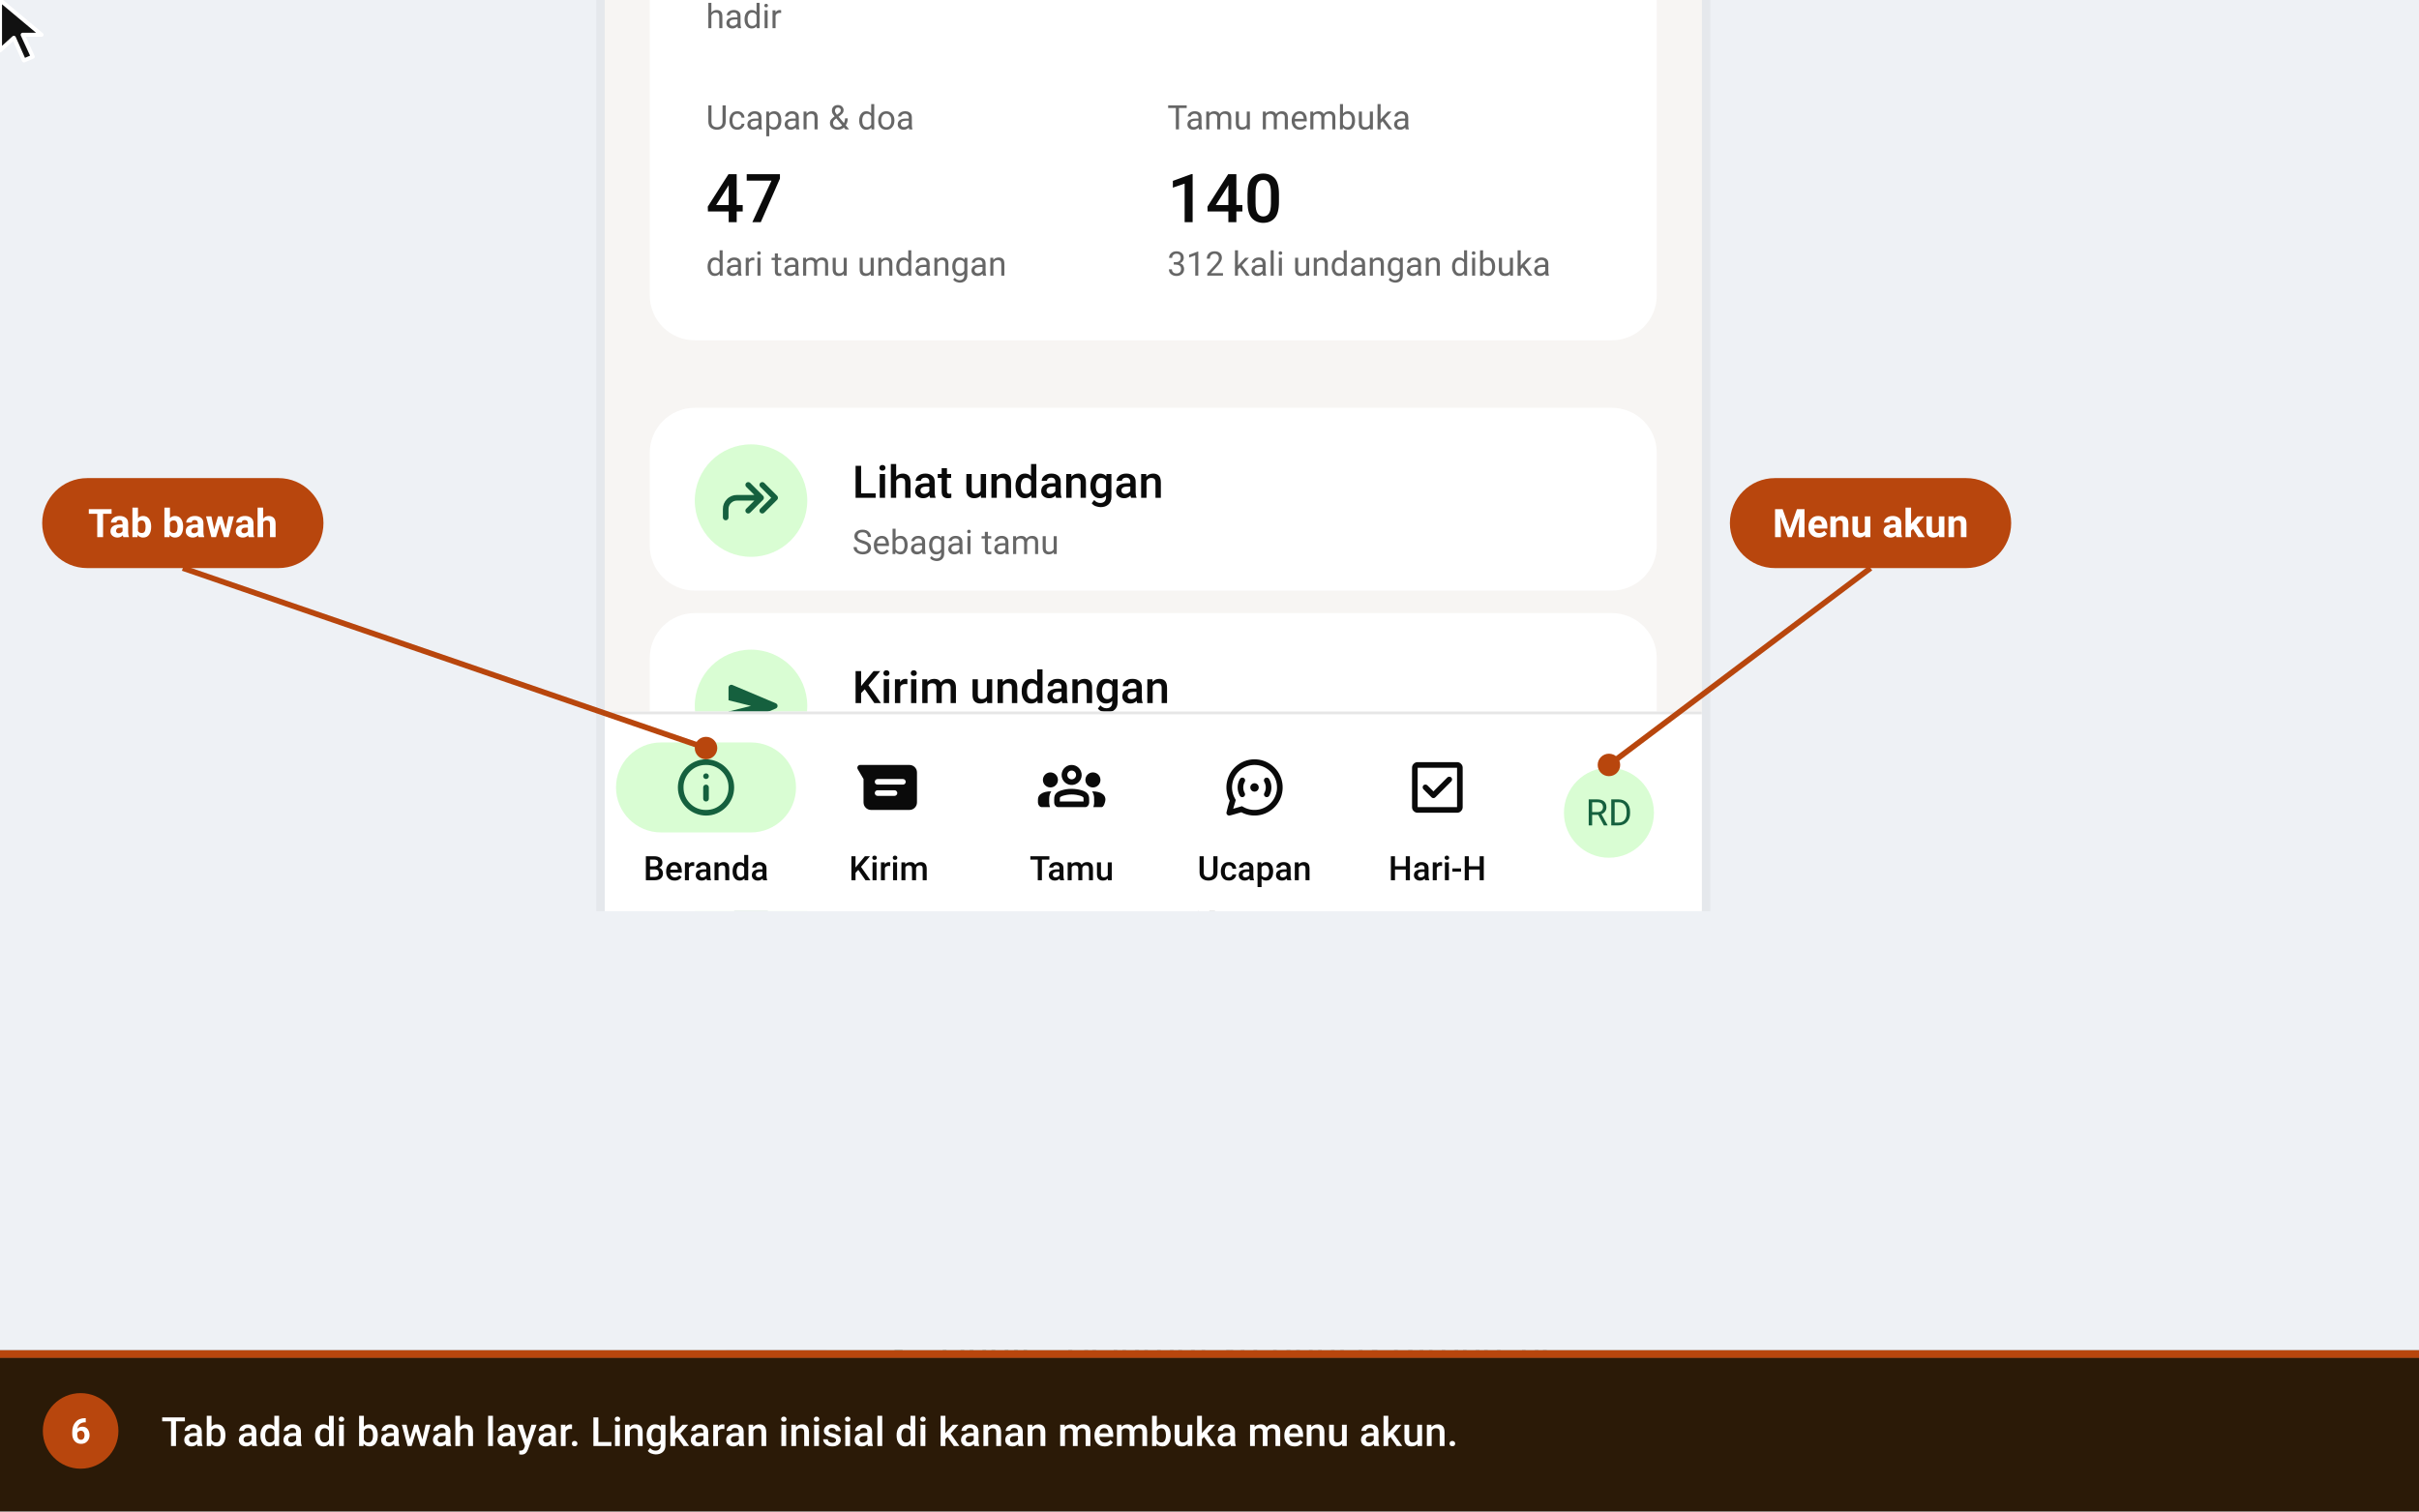
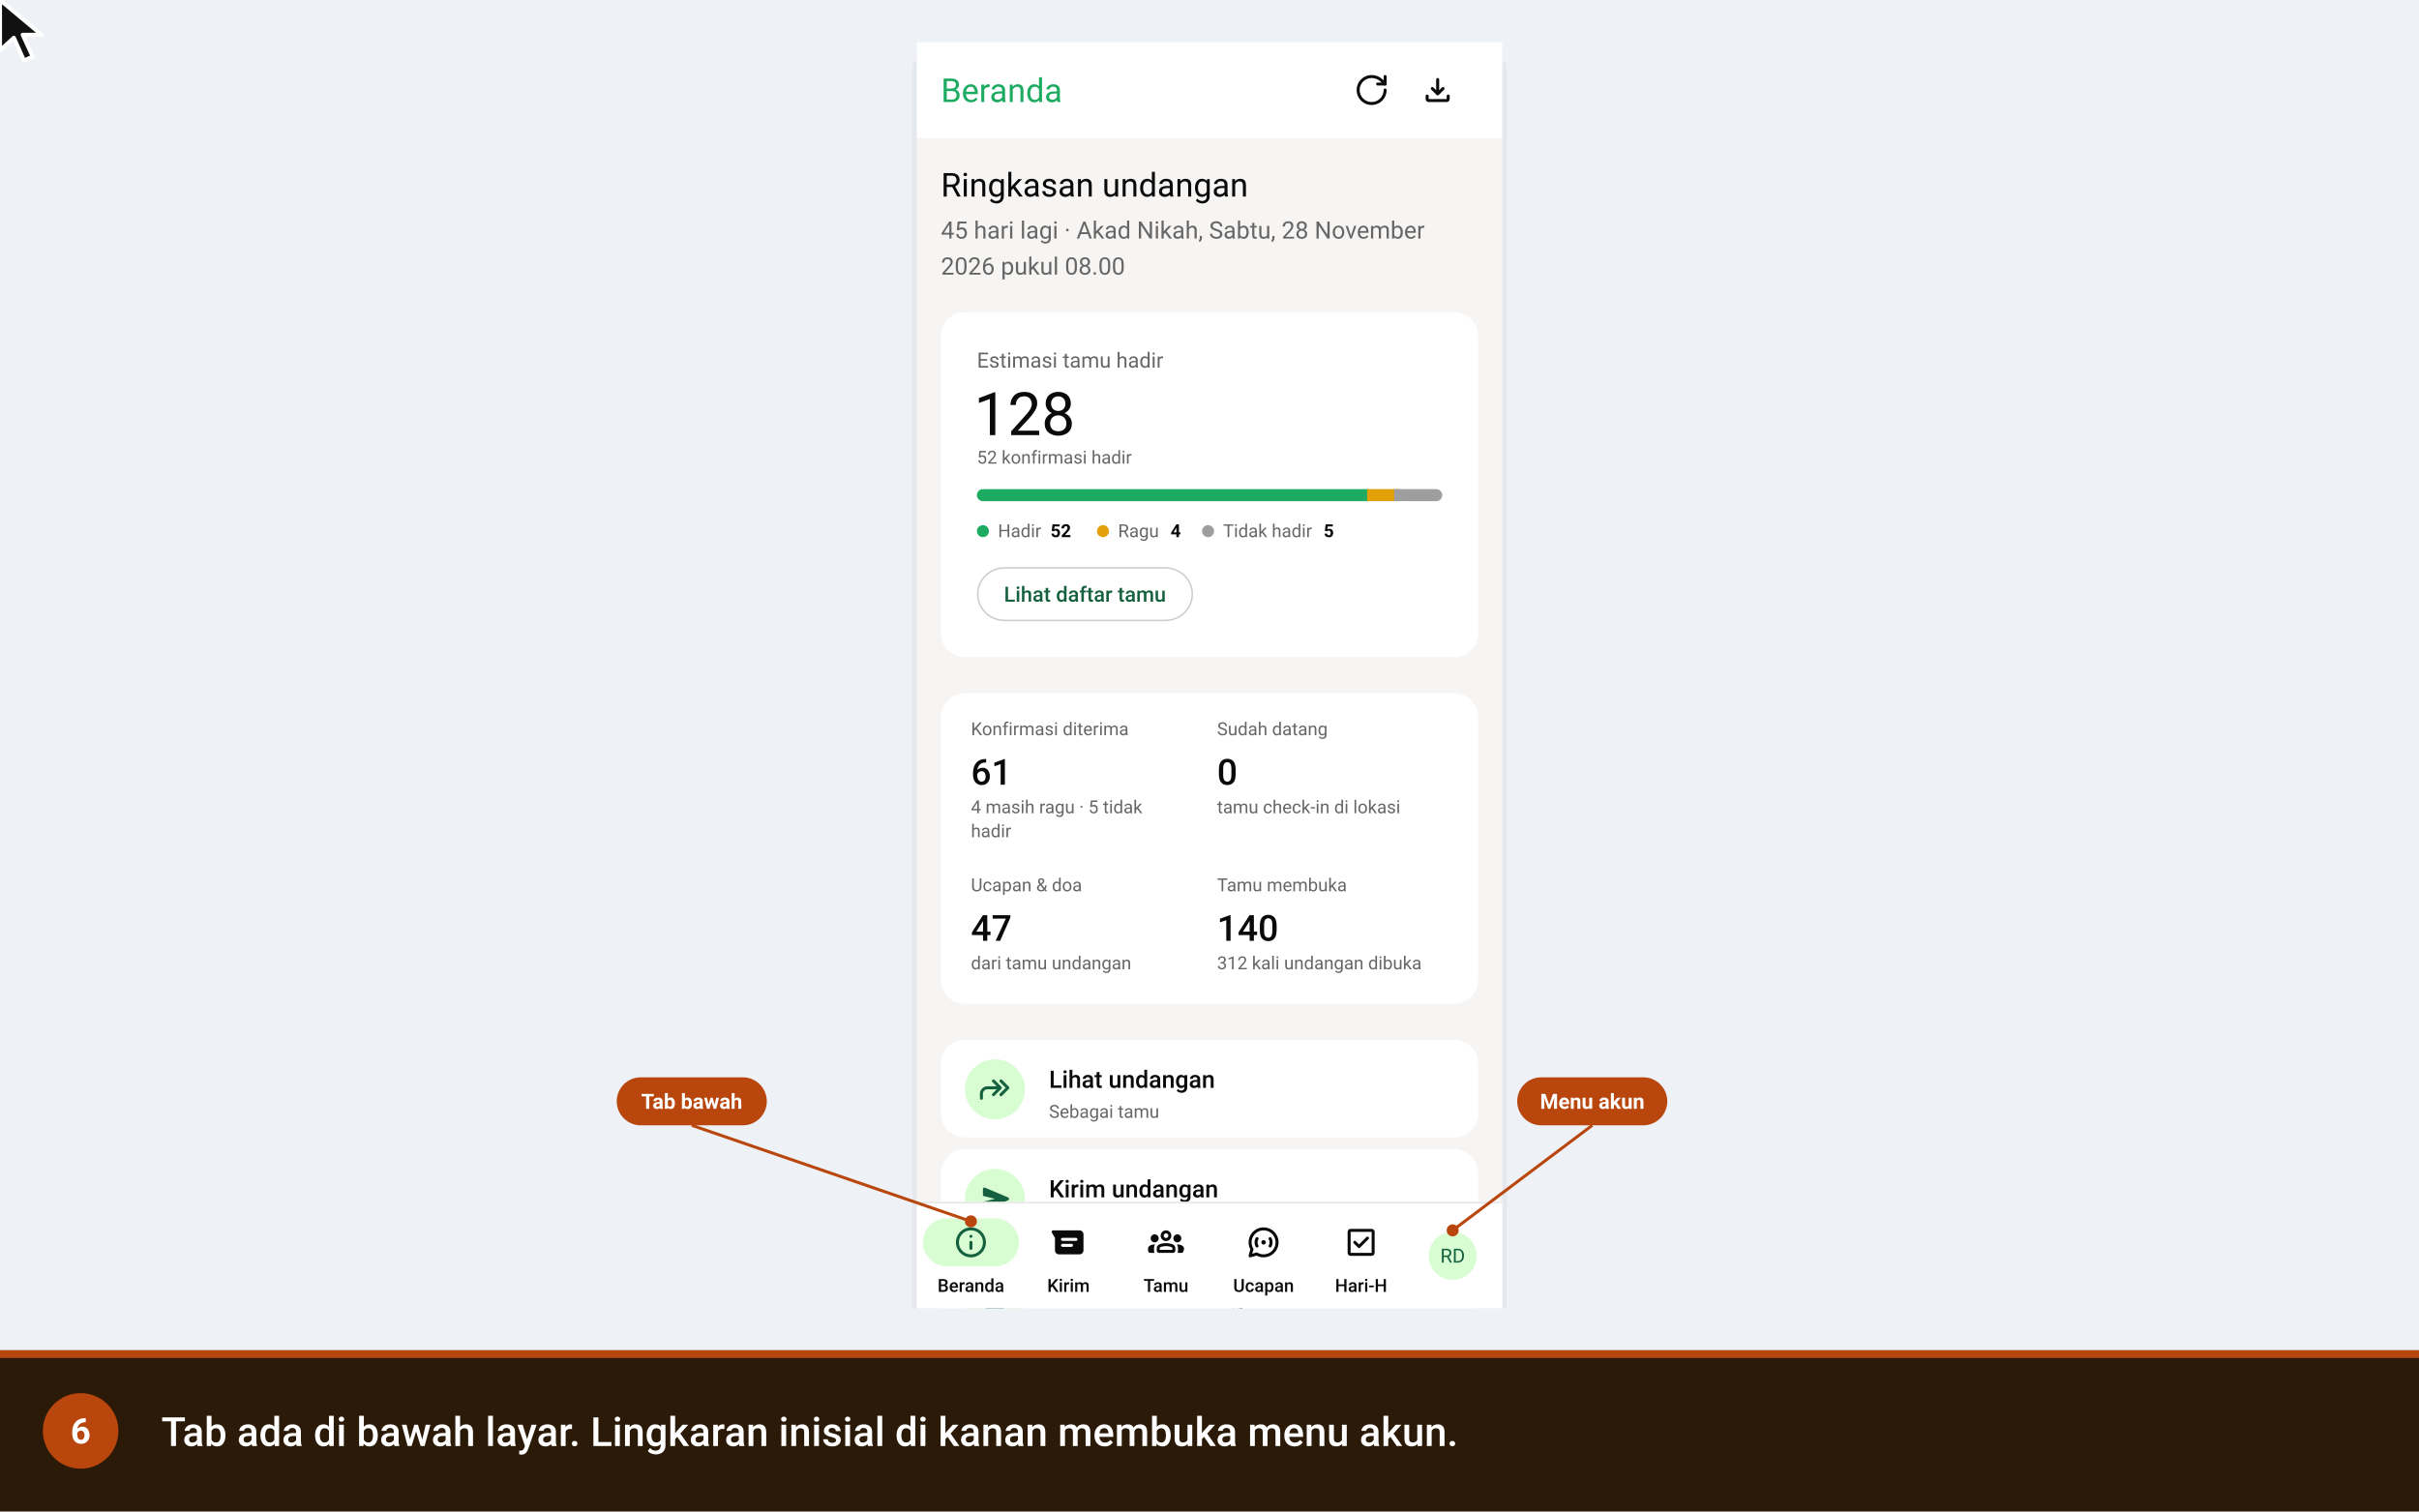
<svg xmlns="http://www.w3.org/2000/svg" viewBox="0 0 960 600" width="960" height="600" role="img" aria-labelledby="ttl dsc" font-family="Roboto,-apple-system,BlinkMacSystemFont,&quot;Segoe UI&quot;,system-ui,sans-serif" data-total="21" data-steps="0,3.4,6.2,9.4,12.2,15.6">
-   <style>#world{transform:translate(-100.47px,-611.72px) scale(1.1163);animation:cam 21s infinite}@keyframes cam{0%{transform:translate(182.22px,0px) scale(0.5956);animation-timing-function:cubic-bezier(0.77,0,0.175,1)}2.857%{transform:translate(182.22px,0px) scale(0.5956)}16.19%{transform:translate(182.22px,0px) scale(0.5956);animation-timing-function:cubic-bezier(0.77,0,0.175,1)}19.048%{transform:translate(-377.14px,-452.57px) scale(1.7143)}29.524%{transform:translate(-377.14px,-452.57px) scale(1.7143);animation-timing-function:cubic-bezier(0.77,0,0.175,1)}32.381%{transform:translate(-377.14px,-452.57px) scale(1.7143)}44.762%{transform:translate(-377.14px,-452.57px) scale(1.7143);animation-timing-function:cubic-bezier(0.77,0,0.175,1)}47.619%{transform:translate(-377.14px,-452.57px) scale(1.7143)}58.095%{transform:translate(-377.14px,-452.57px) scale(1.7143);animation-timing-function:cubic-bezier(0.77,0,0.175,1)}60.952%{transform:translate(182.22px,0px) scale(0.5956)}74.286%{transform:translate(182.22px,0px) scale(0.5956);animation-timing-function:cubic-bezier(0.77,0,0.175,1)}77.143%{transform:translate(-100.47px,-611.72px) scale(1.1163)}97.857%{transform:translate(-100.47px,-611.72px) scale(1.1163);animation-timing-function:cubic-bezier(0.77,0,0.175,1)}100%{transform:translate(182.22px,0px) scale(0.5956)}}
+   <style>#world{transform:translate(182.22px,0px) scale(0.5956);animation:cam 21s infinite}@keyframes cam{0%{transform:translate(182.22px,0px) scale(0.5956);animation-timing-function:cubic-bezier(0.77,0,0.175,1)}2.857%{transform:translate(182.22px,0px) scale(0.5956)}16.19%{transform:translate(182.22px,0px) scale(0.5956);animation-timing-function:cubic-bezier(0.77,0,0.175,1)}19.048%{transform:translate(182.22px,0px) scale(0.5956)}29.524%{transform:translate(182.22px,0px) scale(0.5956);animation-timing-function:cubic-bezier(0.77,0,0.175,1)}32.381%{transform:translate(182.22px,0px) scale(0.5956)}44.762%{transform:translate(182.22px,0px) scale(0.5956);animation-timing-function:cubic-bezier(0.77,0,0.175,1)}47.619%{transform:translate(182.22px,0px) scale(0.5956)}58.095%{transform:translate(182.22px,0px) scale(0.5956);animation-timing-function:cubic-bezier(0.77,0,0.175,1)}60.952%{transform:translate(182.22px,0px) scale(0.5956)}74.286%{transform:translate(182.22px,0px) scale(0.5956);animation-timing-function:cubic-bezier(0.77,0,0.175,1)}77.143%{transform:translate(182.22px,0px) scale(0.5956)}97.857%{transform:translate(182.22px,0px) scale(0.5956);animation-timing-function:cubic-bezier(0.77,0,0.175,1)}100%{transform:translate(182.22px,0px) scale(0.5956)}}
#e-hint{transform-box:fill-box;transform-origin:center;opacity:0;transform:translateY(8px);animation:v0 21s infinite}@keyframes v0{0%{opacity:1;transform:none}16.19%{opacity:1;transform:none;animation-timing-function:cubic-bezier(0.23,1,0.32,1)}16.952%{opacity:0;transform:translateY(8px)}97.857%{opacity:0;transform:translateY(8px)}100%{opacity:1;transform:none}}
#e-focus{transform-box:fill-box;transform-origin:center;opacity:1;transform:none;animation:v1 21s infinite}@keyframes v1{0%{opacity:0;transform:translateY(8px)}6.238%{opacity:0;transform:translateY(8px);animation-timing-function:cubic-bezier(0.23,1,0.32,1)}7.476%{opacity:1;transform:none}97.857%{opacity:1;transform:none}100%{opacity:0;transform:translateY(8px)}}
#e-pin1{transform-box:fill-box;transform-origin:center;opacity:0;transform:translateY(8px);animation:v2 21s infinite}@keyframes v2{0%{opacity:0;transform:translateY(8px)}16.19%{opacity:0;transform:translateY(8px);animation-timing-function:cubic-bezier(0.23,1,0.32,1)}17.429%{opacity:1;transform:none}44.762%{opacity:1;transform:none;animation-timing-function:cubic-bezier(0.23,1,0.32,1)}45.524%{opacity:0;transform:translateY(8px)}97.857%{opacity:0;transform:translateY(8px)}100%{opacity:0;transform:translateY(8px)}}
#e-pin2{transform-box:fill-box;transform-origin:center;opacity:1;transform:none;animation:v3 21s infinite}@keyframes v3{0%{opacity:0;transform:translateY(8px)}44.762%{opacity:0;transform:translateY(8px);animation-timing-function:cubic-bezier(0.23,1,0.32,1)}46%{opacity:1;transform:none}97.857%{opacity:1;transform:none}100%{opacity:0;transform:translateY(8px)}}
#e-err{transform-box:fill-box;transform-origin:center;opacity:1;transform:none;animation:v5 21s infinite}@keyframes v5{0%{opacity:0;transform:translateY(8px)}35.429%{opacity:0;transform:translateY(8px);animation-timing-function:cubic-bezier(0.23,1,0.32,1)}36.667%{opacity:1;transform:none}97.857%{opacity:1;transform:none}100%{opacity:0;transform:translateY(8px)}}
#e-home{transform-box:fill-box;transform-origin:center;opacity:1;animation:v6 21s infinite}@keyframes v6{0%{opacity:0}64.333%{opacity:0;animation-timing-function:cubic-bezier(0.23,1,0.32,1)}65.571%{opacity:1}97.857%{opacity:1}100%{opacity:0}}
#e-nTab{transform-box:fill-box;transform-origin:center;opacity:1;transform:none;animation:v7 21s infinite}@keyframes v7{0%{opacity:0;transform:translateY(8px)}74.286%{opacity:0;transform:translateY(8px);animation-timing-function:cubic-bezier(0.23,1,0.32,1)}75.524%{opacity:1;transform:none}97.857%{opacity:1;transform:none}100%{opacity:0;transform:translateY(8px)}}
#e-nMe{transform-box:fill-box;transform-origin:center;opacity:1;transform:none;animation:v8 21s infinite}@keyframes v8{0%{opacity:0;transform:translateY(8px)}74.286%{opacity:0;transform:translateY(8px);animation-timing-function:cubic-bezier(0.23,1,0.32,1)}75.524%{opacity:1;transform:none}97.857%{opacity:1;transform:none}100%{opacity:0;transform:translateY(8px)}}
.ty1_0{transform-box:fill-box;transform-origin:left center;animation:ty1_0 21s infinite}@keyframes ty1_0{0%,17.857%{transform:scaleX(0);animation-timing-function:steps(6,end)}19.857%,97.857%{transform:scaleX(1)}100%{transform:scaleX(1)}}
.ty3_0{transform-box:fill-box;transform-origin:left center;animation:ty3_0 21s infinite}@keyframes ty3_0{0%,46.429%{transform:scaleX(0);animation-timing-function:steps(6,end)}48.429%,97.857%{transform:scaleX(1)}100%{transform:scaleX(1)}}
.pr2{transform-box:fill-box;transform-origin:center;animation:pr2 21s infinite}@keyframes pr2{0%,34.857%{transform:none;animation-timing-function:cubic-bezier(0.23,1,0.32,1)}35.238%{transform:scale(.97)}36%,100%{transform:none}}
.pr4{transform-box:fill-box;transform-origin:center;animation:pr4 21s infinite}@keyframes pr4{0%,63.762%{transform:none;animation-timing-function:cubic-bezier(0.23,1,0.32,1)}64.143%{transform:scale(.97)}64.905%,100%{transform:none}}
- #cur{animation:cur 21s infinite}@keyframes cur{0%{transform:translate(820px,466px);animation-timing-function:cubic-bezier(0.77,0,0.175,1)}5.667%{transform:translate(480px,266.8px);animation-timing-function:cubic-bezier(0.77,0,0.175,1)}16.19%{transform:translate(480px,266.8px);animation-timing-function:cubic-bezier(0.77,0,0.175,1)}19.048%{transform:translate(480px,315.4px);animation-timing-function:cubic-bezier(0.77,0,0.175,1)}29.524%{transform:translate(480px,315.4px);animation-timing-function:cubic-bezier(0.77,0,0.175,1)}34.857%{transform:translate(480px,414.9px);animation-timing-function:cubic-bezier(0.77,0,0.175,1)}44.762%{transform:translate(480px,414.9px);animation-timing-function:cubic-bezier(0.77,0,0.175,1)}58.095%{transform:translate(480px,414.9px);animation-timing-function:cubic-bezier(0.77,0,0.175,1)}60.952%{transform:translate(480px,301.4px);animation-timing-function:cubic-bezier(0.77,0,0.175,1)}63.762%{transform:translate(480px,301.4px);animation-timing-function:cubic-bezier(0.77,0,0.175,1)}74.286%{transform:translate(480px,301.4px);animation-timing-function:cubic-bezier(0.77,0,0.175,1)}77.143%{transform:translate(457.7px,-46.9px);animation-timing-function:cubic-bezier(0.77,0,0.175,1)}97.857%{transform:translate(457.7px,-46.9px);animation-timing-function:cubic-bezier(0.77,0,0.175,1)}100%{transform:translate(820px,466px);animation-timing-function:cubic-bezier(0.77,0,0.175,1)}}
+ #cur{animation:cur 21s infinite}@keyframes cur{0%{transform:translate(820px,466px);animation-timing-function:cubic-bezier(0.77,0,0.175,1)}5.667%{transform:translate(480px,266.8px);animation-timing-function:cubic-bezier(0.77,0,0.175,1)}16.19%{transform:translate(480px,266.8px);animation-timing-function:cubic-bezier(0.77,0,0.175,1)}29.524%{transform:translate(480px,266.8px);animation-timing-function:cubic-bezier(0.77,0,0.175,1)}34.857%{transform:translate(480px,301.4px);animation-timing-function:cubic-bezier(0.77,0,0.175,1)}44.762%{transform:translate(480px,301.4px);animation-timing-function:cubic-bezier(0.77,0,0.175,1)}58.095%{transform:translate(480px,301.4px);animation-timing-function:cubic-bezier(0.77,0,0.175,1)}63.762%{transform:translate(480px,301.4px);animation-timing-function:cubic-bezier(0.77,0,0.175,1)}74.286%{transform:translate(480px,301.4px);animation-timing-function:cubic-bezier(0.77,0,0.175,1)}97.857%{transform:translate(480px,301.4px);animation-timing-function:cubic-bezier(0.77,0,0.175,1)}100%{transform:translate(820px,466px);animation-timing-function:cubic-bezier(0.77,0,0.175,1)}}
#r0{opacity:0;transform-origin:480px 266.8px;animation:r0 21s infinite}@keyframes r0{0%,5.667%{opacity:0;transform:scale(.4);animation-timing-function:cubic-bezier(0.23,1,0.32,1)}5.905%{opacity:1}8.286%{opacity:0;transform:scale(1.5)}100%{opacity:0}}
- #r2{opacity:0;transform-origin:480px 414.9px;animation:r2 21s infinite}@keyframes r2{0%,34.857%{opacity:0;transform:scale(.4);animation-timing-function:cubic-bezier(0.23,1,0.32,1)}35.095%{opacity:1}37.476%{opacity:0;transform:scale(1.5)}100%{opacity:0}}
+ #r2{opacity:0;transform-origin:480px 301.4px;animation:r2 21s infinite}@keyframes r2{0%,34.857%{opacity:0;transform:scale(.4);animation-timing-function:cubic-bezier(0.23,1,0.32,1)}35.095%{opacity:1}37.476%{opacity:0;transform:scale(1.5)}100%{opacity:0}}
#r4{opacity:0;transform-origin:480px 301.4px;animation:r4 21s infinite}@keyframes r4{0%,63.762%{opacity:0;transform:scale(.4);animation-timing-function:cubic-bezier(0.23,1,0.32,1)}64%{opacity:1}66.381%{opacity:0;transform:scale(1.5)}100%{opacity:0}}
#c0,#n0{opacity:0;animation:c0 21s infinite}@keyframes c0{0%{opacity:1}16.19%{opacity:1}17.143%{opacity:0}99.762%{opacity:0}100%{opacity:1}}
#c1,#n1{opacity:0;animation:c1 21s infinite}@keyframes c1{0%{opacity:0}16.19%{opacity:0}17.143%{opacity:1}29.524%{opacity:1}30.476%{opacity:0}100%{opacity:0}}
#c2,#n2{opacity:0;animation:c2 21s infinite}@keyframes c2{0%{opacity:0}29.524%{opacity:0}30.476%{opacity:1}44.762%{opacity:1}45.714%{opacity:0}100%{opacity:0}}
#c3,#n3{opacity:0;animation:c3 21s infinite}@keyframes c3{0%{opacity:0}44.762%{opacity:0}45.714%{opacity:1}58.095%{opacity:1}59.048%{opacity:0}100%{opacity:0}}
#c4,#n4{opacity:0;animation:c4 21s infinite}@keyframes c4{0%{opacity:0}58.095%{opacity:0}59.048%{opacity:1}74.286%{opacity:1}75.238%{opacity:0}100%{opacity:0}}
#c5,#n5{opacity:1;animation:c5 21s infinite}@keyframes c5{0%{opacity:0}74.286%{opacity:0}75.238%{opacity:1}97.857%{opacity:1}98.81%{opacity:0}100%{opacity:0}}
#prog{transform-origin:0 0;transform:scaleX(1);animation:prog 21s linear infinite}@keyframes prog{0%{transform:scaleX(0)}97.857%{transform:scaleX(1)}100%{transform:scaleX(1)}}
#ca0{opacity:0;animation:ca0 21s infinite}@keyframes ca0{0%,17.857%{opacity:0;transform:translateX(0)}17.858%{opacity:1;transform:translateX(0);animation-timing-function:steps(6,end)}19.857%{opacity:1;transform:translateX(70px)}22.238%{opacity:0;transform:translateX(70px)}100%{opacity:0;transform:translateX(70px)}}
#ca1{opacity:0;animation:ca1 21s infinite}@keyframes ca1{0%,46.429%{opacity:0;transform:translateX(0)}46.43%{opacity:1;transform:translateX(0);animation-timing-function:steps(6,end)}48.429%{opacity:1;transform:translateX(70px)}50.81%{opacity:0;transform:translateX(70px)}100%{opacity:0;transform:translateX(70px)}}
@media (prefers-reduced-motion:reduce){*{animation:none!important}#cur{display:none}}</style>
  <defs>
    <clipPath id="ty1_0">
      <rect class="ty1_0" x="351" y="436" width="70" height="24" />
    </clipPath>
    <clipPath id="ty3_0">
      <rect class="ty3_0" x="351" y="436" width="70" height="24" />
    </clipPath>
    <clipPath id="stage">
      <rect x="0" y="0" width="960" height="536" />
    </clipPath>
  </defs>
  <rect x="0" y="0" width="960" height="600" rx="0" fill="#eef1f5" />
  <g clip-path="url(#stage)">
    <g id="world">
      <rect x="0" y="0" width="1000" height="900" rx="0" fill="#eef1f5" />
      <rect x="305" y="34" width="390" height="844" rx="2" fill="rgba(16,24,40,.08)" />
      <rect x="302" y="40" width="396" height="844" rx="4" fill="rgba(16,24,40,.04)" />
      <rect x="305" y="28" width="390" height="844" rx="0" fill="#f7f5f3" />
      <g transform="translate(305 28)">
        <rect x="16" y="249" width="358" height="305" rx="24" fill="#fff" />
        <text x="195" y="297" font-size="22" fill="#0a0a0a" text-anchor="middle">Kelola undangan</text>
        <text x="195" y="326" font-size="14" fill="#666666" text-anchor="middle">
          <tspan x="195" dy="0">Kirim undangan, lihat RSVP dan ucapan, dan catat</tspan>
          <tspan x="195" dy="20">tamu di hari-H. Semuanya dari sini.</tspan>
        </text>
        <text x="36" y="388" font-size="14" fill="#666666">PIN atau kode staff</text>
        <rect x="36.5" y="398.5" width="317" height="43" rx="8" fill="#fff" stroke="#959393" stroke-width="1" />
        <g transform="translate(66 579) scale(0.5833)" fill="#666666">
          <path d="M6 22c-.55 0-1.02-.2-1.41-.59-.4-.39-.59-.86-.59-1.41V10c0-.55.2-1.02.59-1.41C4.98 8.19 5.45 8 6 8h1V6c0-1.38.49-2.56 1.46-3.54A4.82 4.82 0 0 1 12 1c1.38 0 2.56.49 3.54 1.46A4.82 4.82 0 0 1 17 6v2h1c.55 0 1.02.2 1.41.59.4.39.59.86.59 1.41v10c0 .55-.2 1.02-.59 1.41-.39.4-.86.59-1.41.59H6Zm0-2h12V10H6v10Zm6-3c.55 0 1.02-.2 1.41-.59.4-.39.59-.86.59-1.41 0-.55-.2-1.02-.59-1.41-.39-.4-.86-.59-1.41-.59-.55 0-1.02.2-1.41.59-.4.39-.59.86-.59 1.41 0 .55.2 1.02.59 1.41.39.4.86.59 1.41.59ZM9 8h6V6c0-.83-.3-1.54-.88-2.13A2.9 2.9 0 0 0 12 3c-.83 0-1.54.3-2.13.88A2.9 2.9 0 0 0 9 6v2Z" />
        </g>
        <text x="86" y="591" font-size="13" fill="#666666">PIN hanya diingat selama tab ini terbuka.</text>
      </g>
      <g id="e-hint">
        <g transform="translate(305 28)">
          <text x="48" y="425" font-size="16" fill="#666666">••••••</text>
        </g>
      </g>
      <g id="e-focus">
        <g transform="translate(305 28)">
          <rect x="37" y="399" width="316" height="42" rx="8" fill="#fff" stroke="#1daa61" stroke-width="2" />
        </g>
      </g>
      <g id="e-pin1">
        <g clip-path="url(#ty1_0)">
          <g transform="translate(305 28)">
            <circle cx="52" cy="420" r="3.6" fill="#0a0a0a" />
            <circle cx="63" cy="420" r="3.6" fill="#0a0a0a" />
            <circle cx="74" cy="420" r="3.6" fill="#0a0a0a" />
            <circle cx="85" cy="420" r="3.6" fill="#0a0a0a" />
            <circle cx="96" cy="420" r="3.6" fill="#0a0a0a" />
            <circle cx="107" cy="420" r="3.6" fill="#0a0a0a" />
          </g>
        </g>
      </g>
      <g id="e-pin2">
        <g clip-path="url(#ty3_0)">
          <g transform="translate(305 28)">
            <rect x="40" y="402" width="300" height="36" rx="0" fill="#fff" />
            <circle cx="52" cy="420" r="3.6" fill="#0a0a0a" />
            <circle cx="63" cy="420" r="3.6" fill="#0a0a0a" />
            <circle cx="74" cy="420" r="3.6" fill="#0a0a0a" />
            <circle cx="85" cy="420" r="3.6" fill="#0a0a0a" />
            <circle cx="96" cy="420" r="3.6" fill="#0a0a0a" />
            <circle cx="107" cy="420" r="3.6" fill="#0a0a0a" />
          </g>
        </g>
      </g>
      <g id="e-btn">
        <g class="pr4">
          <g class="pr2">
            <g transform="translate(305 28)">
              <rect x="36" y="458" width="318" height="40" rx="20" fill="#1daa61" />
              <text x="195" y="483" font-size="15" font-weight="500" fill="#fff" text-anchor="middle">Masuk</text>
            </g>
          </g>
        </g>
      </g>
      <g id="e-err">
        <g transform="translate(305 28)">
          <text x="195" y="526" font-size="14" fill="#b80531" text-anchor="middle">PIN salah.</text>
        </g>
      </g>
      <g id="e-home">
        <g transform="translate(305 28)">
          <rect x="0" y="64" width="390" height="1100" rx="0" fill="#f7f5f3" />
          <text x="16" y="103" font-size="22" fill="#0a0a0a">Ringkasan undangan</text>
          <text x="16" y="131" font-size="16" fill="#666666">
            <tspan x="16" dy="0">45 hari lagi · Akad Nikah, Sabtu, 28 November</tspan>
            <tspan x="16" dy="24">2026 pukul 08.00</tspan>
          </text>
          <rect x="16" y="180" width="358" height="230" rx="16" fill="#fff" />
          <text x="40" y="217" font-size="14" fill="#666666">Estimasi tamu hadir</text>
          <text x="38" y="262" font-size="40" fill="#0a0a0a">128</text>
          <text x="40" y="281" font-size="12" fill="#666666">52 konfirmasi hadir</text>
          <rect x="40" y="298" width="310" height="8" rx="4" fill="#e5e5e5" />
          <rect x="40" y="298" width="264" height="8" rx="4" fill="#1daa61" />
          <rect x="300" y="298" width="21" height="8" rx="0" fill="#e3a008" />
          <rect x="321" y="298" width="29" height="8" rx="4" fill="#9e9e9e" />
          <rect x="318" y="298" width="6" height="8" rx="0" fill="#9e9e9e" />
          <circle cx="44" cy="326" r="4" fill="#1daa61" />
          <text x="54" y="330" font-size="12" fill="#666666">Hadir</text>
          <text x="89" y="330" font-size="12" font-weight="600" fill="#0a0a0a">52</text>
          <circle cx="124" cy="326" r="4" fill="#e3a008" />
          <text x="134" y="330" font-size="12" fill="#666666">Ragu</text>
          <text x="169" y="330" font-size="12" font-weight="600" fill="#0a0a0a">4</text>
          <circle cx="194" cy="326" r="4" fill="#9e9e9e" />
          <text x="204" y="330" font-size="12" fill="#666666">Tidak hadir</text>
          <text x="271" y="330" font-size="12" font-weight="600" fill="#0a0a0a">5</text>
          <rect x="40.5" y="350.5" width="143" height="35" rx="18" fill="#fff" stroke="#cccccc" stroke-width="1" />
          <text x="112" y="373" font-size="14" font-weight="500" fill="#15603e" text-anchor="middle">Lihat daftar tamu</text>
          <rect x="16" y="434" width="358" height="207" rx="16" fill="#fff" />
          <text x="36" y="462" font-size="12" fill="#666666">Konfirmasi diterima</text>
          <text x="36" y="495" font-size="24" font-weight="500" fill="#0a0a0a">61</text>
          <text x="36" y="514" font-size="12" fill="#666666">
            <tspan x="36" dy="0">4 masih ragu · 5 tidak</tspan>
            <tspan x="36" dy="16">hadir</tspan>
          </text>
          <text x="200" y="462" font-size="12" fill="#666666">Sudah datang</text>
          <text x="200" y="495" font-size="24" font-weight="500" fill="#0a0a0a">0</text>
          <text x="200" y="514" font-size="12" fill="#666666">
            <tspan x="200" dy="0">tamu check-in di lokasi</tspan>
          </text>
          <text x="36" y="566" font-size="12" fill="#666666">Ucapan &amp; doa</text>
          <text x="36" y="599" font-size="24" font-weight="500" fill="#0a0a0a">47</text>
          <text x="36" y="618" font-size="12" fill="#666666">
            <tspan x="36" dy="0">dari tamu undangan</tspan>
          </text>
          <text x="200" y="566" font-size="12" fill="#666666">Tamu membuka</text>
          <text x="200" y="599" font-size="24" font-weight="500" fill="#0a0a0a">140</text>
          <text x="200" y="618" font-size="12" fill="#666666">
            <tspan x="200" dy="0">312 kali undangan dibuka</tspan>
          </text>
          <rect x="16" y="665" width="358" height="65" rx="16" fill="#fff" />
          <circle cx="52" cy="698" r="20" fill="#d9fdd3" />
          <g transform="translate(40 686) scale(1)" fill="#15603e">
            <path d="M19.18 11 15.3 7.12a.97.97 0 0 1-.3-.7c0-.28.1-.52.3-.72.2-.18.44-.28.71-.28.28 0 .5.1.69.28l4.6 4.6c.1.1.17.2.21.32a1.2 1.2 0 0 1 0 .76.88.88 0 0 1-.21.32l-4.6 4.6a.9.9 0 0 1-.7.29c-.27-.01-.5-.1-.7-.29a1 1 0 0 1-.31-.7.87.87 0 0 1 .29-.7l3.9-3.9Zm-6 1H7c-.83 0-1.54.3-2.13.88A2.9 2.9 0 0 0 4 15v3c0 .28-.1.52-.29.71A.94.94 0 0 1 3 19a.97.97 0 0 1-.71-.29A.97.97 0 0 1 2 18v-3c0-1.38.49-2.56 1.46-3.54A4.82 4.82 0 0 1 7 10h6.18L10.3 7.12a.97.97 0 0 1-.3-.7c0-.28.1-.52.3-.72.2-.18.44-.28.71-.28.28 0 .5.1.69.28l4.6 4.6c.1.1.17.2.21.32a1.2 1.2 0 0 1 0 .76.88.88 0 0 1-.21.32l-4.6 4.6a.9.9 0 0 1-.7.29c-.27-.01-.5-.1-.7-.29a1 1 0 0 1-.31-.7.87.87 0 0 1 .29-.7l2.9-2.9Z" />
          </g>
          <text x="88" y="697" font-size="16" font-weight="500" fill="#0a0a0a">Lihat undangan</text>
          <text x="88" y="717" font-size="12" fill="#666666">Sebagai tamu</text>
          <rect x="16" y="738" width="358" height="65" rx="16" fill="#fff" />
          <circle cx="52" cy="771" r="20" fill="#d9fdd3" />
          <g transform="translate(40 759) scale(1)" fill="#15603e">
            <path d="M5.4 19.43a.99.99 0 0 1-.95-.1.93.93 0 0 1-.45-.83V14l8-2-8-2V5.5c0-.37.15-.65.45-.84a1 1 0 0 1 .95-.09l15.4 6.5c.42.19.63.5.63.93 0 .43-.21.74-.63.93l-15.4 6.5Z" />
          </g>
          <text x="88" y="770" font-size="16" font-weight="500" fill="#0a0a0a">Kirim undangan</text>
          <text x="88" y="790" font-size="12" fill="#666666">Tautan per tamu</text>
          <rect x="16" y="811" width="358" height="65" rx="16" fill="#fff" />
          <circle cx="52" cy="844" r="20" fill="#d9fdd3" />
          <g transform="translate(40 832) scale(1)" fill="none" stroke="#15603e" stroke-width="2" stroke-linecap="round" stroke-linejoin="round">
            <path d="M3 7V5a2 2 0 0 1 2-2h2" />
            <path d="M17 3h2a2 2 0 0 1 2 2v2" />
            <path d="M21 17v2a2 2 0 0 1-2 2h-2" />
            <path d="M7 21H5a2 2 0 0 1-2-2v-2" />
            <path d="M7 12h10" />
          </g>
          <text x="88" y="843" font-size="16" font-weight="500" fill="#0a0a0a">Scan tamu datang</text>
          <text x="88" y="863" font-size="12" fill="#666666">Di lokasi acara</text>
          <text x="16" y="923" font-size="16" font-weight="500" fill="#0a0a0a">Kabar terbaru</text>
          <text x="362" y="923" font-size="14" font-weight="500" fill="#15603e" text-anchor="end">Lihat semua</text>
          <rect x="16" y="944" width="358" height="152" rx="16" fill="#fff" />
          <circle cx="61" cy="984" r="24" fill="#e8e0ff" />
          <text x="61" y="990" font-size="17" fill="#5e47de" text-anchor="middle">DL</text>
          <text x="100" y="979" font-size="16" fill="#0a0a0a">Dewi Lestari</text>
          <text x="351" y="979" font-size="12" font-weight="500" fill="#666666" text-anchor="end">12 Okt</text>
          <g transform="translate(100 989) scale(0.6667)" fill="#15603e">
            <path d="M16.14 5.86a1 1 0 0 0-1.41.15l-7.99 9.86-3.25-3.29a.99.99 0 0 0-1.41 0 .99.99 0 0 0 0 1.41l4.03 4.09c.19.19.45.3.71.3h.05a1 1 0 0 0 .73-.37l8.7-10.73a1 1 0 0 0-.15-1.41l-.01-.01Z" />
          </g>
          <text x="119" y="1002" font-size="14" fill="#15603e">Hadir</text>
          <text x="157" y="1002" font-size="14" fill="#666666">· Selamat ya Rani &amp; Dimas, se…</text>
          <circle cx="61" cy="1056" r="24" fill="#caecfa" />
          <text x="61" y="1062" font-size="17" fill="#027eb5" text-anchor="middle">RH</text>
          <text x="100" y="1051" font-size="16" fill="#0a0a0a">Rudi Hartono</text>
          <text x="351" y="1051" font-size="12" font-weight="500" fill="#666666" text-anchor="end">11 Okt</text>
          <g transform="translate(100 1061) scale(0.6667)" fill="#555">
            <path d="m12 13.4-4.9 4.9a.95.95 0 0 1-.7.27.95.95 0 0 1-.7-.27.95.95 0 0 1-.28-.7c0-.28.1-.52.28-.7l4.9-4.9-4.9-4.9a.95.95 0 0 1-.28-.7.95.95 0 0 1 .97-.98c.3 0 .53.1.71.28l4.9 4.9 4.9-4.9a.95.95 0 0 1 .7-.27c.28 0 .52.09.7.27.18.18.27.42.27.7 0 .28-.09.52-.27.7L13.4 12l4.9 4.9c.18.18.27.42.27.7 0 .28-.09.52-.27.7a.95.95 0 0 1-.7.27.95.95 0 0 1-.7-.27L12 13.4Z" />
          </g>
          <text x="119" y="1074" font-size="14" fill="#555">Tidak hadir</text>
          <text x="194" y="1074" font-size="14" fill="#666666">· Maaf belum bisa data…</text>
          <rect x="0" y="0" width="390" height="64" rx="0" fill="#fff" />
          <text x="16" y="40" font-size="22" fill="#1daa61">Beranda</text>
          <g transform="translate(291 20) scale(1)" fill="none" stroke="#0a0a0a" stroke-width="2" stroke-linecap="round" stroke-linejoin="round">
            <path d="M21 12a9 9 0 1 1-9-9c2.52 0 4.93 1 6.74 2.74L21 8" />
            <path d="M21 3v5h-5" />
          </g>
          <g transform="translate(335 20) scale(1)" fill="#0a0a0a">
            <path d="M12 15.57a1.1 1.1 0 0 1-.38-.06.88.88 0 0 1-.32-.21l-3.6-3.6a.92.92 0 0 1-.29-.7 1.03 1.03 0 0 1 1-1.01c.28-.01.52.08.71.29L11 12.14V5c0-.28.1-.52.29-.71.19-.2.43-.29.71-.29.28 0 .52.1.71.29.2.19.29.43.29.71v7.15l1.88-1.88c.2-.2.43-.3.7-.28a1.02 1.02 0 0 1 1 1.01c.02.27-.08.5-.28.7l-3.6 3.6a.8.8 0 0 1-.32.21 1.1 1.1 0 0 1-.38.06ZM6 20c-.55 0-1.02-.2-1.41-.59-.4-.39-.59-.86-.59-1.41v-2c0-.28.1-.52.29-.71.19-.2.43-.29.71-.29.28 0 .52.1.71.29.2.19.29.43.29.71v2h12v-2c0-.28.1-.52.29-.71.19-.2.43-.29.71-.29.28 0 .52.1.71.29.2.19.29.43.29.71v2c0 .55-.2 1.02-.59 1.41-.39.4-.86.59-1.41.59H6Z" />
          </g>
          <rect x="0" y="773" width="390" height="71" rx="0" fill="#fff" />
          <line x1="0" y1="773.5" x2="390" y2="773.5" stroke="#e6e6e6" stroke-width="1" />
          <rect x="4" y="784" width="64" height="32" rx="16" fill="#d9fdd3" />
          <g transform="translate(24 788) scale(1)" fill="#15603e">
            <path d="M12 17c.28 0 .52-.1.71-.29.2-.19.29-.43.29-.71v-4c0-.28-.1-.52-.29-.71A.97.97 0 0 0 12 11c-.28 0-.52.1-.71.29A.94.94 0 0 0 11 12v4c0 .28.1.52.29.71.19.2.43.29.71.29Zm0-8c.28 0 .52-.1.71-.29.2-.19.29-.43.29-.71 0-.28-.1-.52-.29-.71A.97.97 0 0 0 12 7c-.28 0-.52.1-.71.29A.94.94 0 0 0 11 8c0 .28.1.52.29.71.19.2.43.29.71.29Zm0 13a10.1 10.1 0 0 1-9.21-6.1A9.74 9.74 0 0 1 2 12a10.1 10.1 0 0 1 6.1-9.21A9.74 9.74 0 0 1 12 2a10.1 10.1 0 0 1 9.21 6.1c.53 1.22.79 2.52.79 3.9s-.26 2.68-.79 3.9a10.1 10.1 0 0 1-5.31 5.31A9.74 9.74 0 0 1 12 22Zm0-2c2.23 0 4.13-.77 5.68-2.32A7.72 7.72 0 0 0 20 12a7.7 7.7 0 0 0-2.32-5.67A7.72 7.72 0 0 0 12 4a7.7 7.7 0 0 0-5.67 2.33A7.72 7.72 0 0 0 4 12c0 2.23.78 4.13 2.33 5.68A7.72 7.72 0 0 0 12 20Z" />
          </g>
          <text x="36" y="833" font-size="12" font-weight="500" fill="#0a0a0a" text-anchor="middle">Beranda</text>
          <g transform="translate(89 788) scale(1)" fill="#0a0a0a">
            <path fill-rule="evenodd" d="M22 6.67C22 5.19 20.8 4 19.33 4H1.8a1 1 0 0 0-.85 1.53L3 9v8.33C3 18.81 4.2 20 5.67 20h13.66c1.48 0 2.67-1.2 2.67-2.67V6.67ZM7 10a1 1 0 0 1 1-1h9a1 1 0 1 1 0 2H8a1 1 0 0 1-1-1Zm1 3a1 1 0 1 0 0 2h6a1 1 0 1 0 0-2H8Z" clip-rule="evenodd" />
          </g>
          <text x="101" y="833" font-size="12" font-weight="500" fill="#0a0a0a" text-anchor="middle">Kirim</text>
          <g transform="translate(154 788) scale(1)" fill="#0a0a0a">
            <path fill-rule="evenodd" d="M6.37 18.67a1.81 1.81 0 0 1-.58-1.24c-.01-.5-.03-1.5.03-1.94a2.7 2.7 0 0 1 .4-1.1 2.84 2.84 0 0 1 .9-.82c.46-.28.98-.46 1.4-.58A12.2 12.2 0 0 1 12 12.5a12.69 12.69 0 0 1 3.47.49 5.76 5.76 0 0 1 1.52.65c.28.19.56.44.78.76a2.41 2.41 0 0 1 .41 1.1c.06.43.04 1.43.03 1.93a1.9 1.9 0 0 1-.58 1.24c-.22.2-.48.33-.75.33H7.12c-.27 0-.53-.13-.75-.33Zm13.6-3.27c.04.6.03.86.02 1.6v.49a4.58 4.58 0 0 1-.3 1.51h2.97c.72 0 1.31-1.85 1.33-2.58.01-.4.02-.13-.02-.46a2.34 2.34 0 0 0-.95-1.6 4.27 4.27 0 0 0-1.41-.68h-.02v-.01a7.72 7.72 0 0 0-2.35-.27 4.18 4.18 0 0 1 .72 2Zm-2.04-3.95a2.65 2.65 0 0 0 3.16.06 2.67 2.67 0 1 0-3.16-.06ZM14.9 9.62A3.54 3.54 0 0 0 15.5 7a3.56 3.56 0 1 0-.61 2.62Zm-7.88.4a2.67 2.67 0 1 0-5.16-1.38 2.67 2.67 0 0 0 5.16 1.38Zm-4.42 3.6-.18.05h-.03a4.3 4.3 0 0 0-1.41.69 2.3 2.3 0 0 0-.95 1.6c-.04.33-.03 1.06-.02 1.46.02.73.61 1.58 1.33 1.58H4.3a4.58 4.58 0 0 1-.3-1.51V17c-.01-.74-.02-1 .03-1.6 0-.05 0-.1.02-.15a4.48 4.48 0 0 1 .7-1.85 7.22 7.22 0 0 0-2.16.22Zm9.4.88c-1.21 0-2.22.2-2.92.4-.37.12-.68.23-.91.38-.23.13-.3.25-.34.34a.7.7 0 0 0-.03.14s0-.01 0 0L7.79 17h8.42v-1.24c-.01-.01 0 .01 0 0a.7.7 0 0 0-.04-.14c-.03-.09-.11-.2-.34-.34a3.84 3.84 0 0 0-.91-.37c-.7-.2-1.7-.41-2.92-.41ZM12 6a1.55 1.55 0 1 0 0 3.11c.86 0 1.56-.7 1.56-1.55C13.56 6.7 12.86 6 12 6Z" clip-rule="evenodd" />
          </g>
          <text x="166" y="833" font-size="12" font-weight="500" fill="#0a0a0a" text-anchor="middle">Tamu</text>
          <g transform="translate(219 788) scale(1)" fill="#0a0a0a">
            <path fill-rule="evenodd" d="M15.83 8.63A1 1 0 0 1 17.2 9a5.98 5.98 0 0 1 0 6 1 1 0 0 1-1.73-1 3.98 3.98 0 0 0 0-4 1 1 0 0 1 .36-1.37Zm-7.66 0A1 1 0 0 1 8.53 10a3.98 3.98 0 0 0 0 4 1 1 0 0 1-1.73 1 5.98 5.98 0 0 1 0-6 1 1 0 0 1 1.37-.37Z" clip-rule="evenodd" />
            <path d="M13.5 12a1.5 1.5 0 1 1-3 0 1.5 1.5 0 0 1 3 0Z" />
            <path fill-rule="evenodd" d="m5.33 16.48-.23.8c-.24.77-.48 1.6-.68 2.3.7-.2 1.53-.44 2.3-.68l.8-.23.72.39a8 8 0 1 0-3.3-3.3l.4.72Zm-2.15.22A48.91 48.91 0 0 0 2 21a1 1 0 0 0 1 1c.31 0 2.46-.63 4.3-1.18a10 10 0 1 0-4.12-4.12Z" clip-rule="evenodd" />
          </g>
          <text x="231" y="833" font-size="12" font-weight="500" fill="#0a0a0a" text-anchor="middle">Ucapan</text>
          <g transform="translate(284 788) scale(1)" fill="#0a0a0a">
            <path d="m10.6 13.4-2.15-2.15a.95.95 0 0 0-.7-.28.95.95 0 0 0-.97.97c0 .3.09.53.27.71L9.9 15.5a.96.96 0 0 0 1.4 0l5.65-5.65a.95.95 0 0 0 .28-.7.95.95 0 0 0-.98-.97.96.96 0 0 0-.7.27L10.6 13.4ZM5 21c-.55 0-1.02-.2-1.41-.59-.4-.39-.59-.86-.59-1.41V5c0-.55.2-1.02.59-1.41C3.98 3.19 4.45 3 5 3h14c.55 0 1.02.2 1.41.59.4.39.59.86.59 1.41v14c0 .55-.2 1.02-.59 1.41-.39.4-.86.59-1.41.59H5Zm0-2h14V5H5v14Z" />
          </g>
          <text x="296" y="833" font-size="12" font-weight="500" fill="#0a0a0a" text-anchor="middle">Hari-H</text>
          <circle cx="357" cy="809" r="16" fill="#d9fdd3" />
          <text x="357" y="813.5" font-size="13" fill="#15603e" text-anchor="middle">RD</text>
        </g>
      </g>
      <g id="e-nTab">
        <line x1="155" y1="750" x2="341" y2="814" stroke="#b8460d" stroke-width="2" />
        <circle cx="341" cy="814" r="4" fill="#b8460d" />
        <rect x="105" y="718" width="100" height="32" rx="16" fill="#b8460d" />
        <text x="155" y="739" font-size="14" font-weight="600" fill="#ffffff" text-anchor="middle">Tab bawah</text>
      </g>
      <g id="e-nMe">
        <line x1="755" y1="750" x2="662" y2="820" stroke="#b8460d" stroke-width="2" />
        <circle cx="662" cy="820" r="4" fill="#b8460d" />
        <rect x="705" y="718" width="100" height="32" rx="16" fill="#b8460d" />
        <text x="755" y="739" font-size="14" font-weight="600" fill="#ffffff" text-anchor="middle">Menu akun</text>
      </g>
      <g id="e-masks">
        <rect x="0" y="0" width="1000" height="28" rx="0" fill="#eef1f5" />
        <rect x="0" y="872" width="1000" height="900" rx="0" fill="#eef1f5" />
      </g>
      <rect id="ca0" x="351" y="438" width="1.5" height="20" fill="#223548" />
      <rect id="ca1" x="351" y="438" width="1.5" height="20" fill="#223548" />
    </g>
  </g>
  <circle id="r0" cx="480" cy="266.8" r="16" fill="rgba(184,70,13,.18)" stroke="#b8460d" stroke-width="2.5" />
-   <circle id="r2" cx="480" cy="414.9" r="16" fill="rgba(184,70,13,.18)" stroke="#b8460d" stroke-width="2.5" />
+   <circle id="r2" cx="480" cy="301.4" r="16" fill="rgba(184,70,13,.18)" stroke="#b8460d" stroke-width="2.5" />
  <circle id="r4" cx="480" cy="301.4" r="16" fill="rgba(184,70,13,.18)" stroke="#b8460d" stroke-width="2.5" />
  <g id="cur">
    <path d="M0 0 L0 20 L5.5 15 L9.5 24 L13 22.5 L9 13.8 L16.5 13.8 Z" fill="#111" stroke="#fff" stroke-width="1.6" stroke-linejoin="round" />
  </g>
  <rect x="0" y="536" width="960" height="64" rx="0" fill="#2b1a07" />
  <rect x="0" y="536" width="960" height="3" fill="rgba(255,255,255,.18)" />
  <rect id="prog" x="0" y="536" width="960" height="3" fill="#b8460d" />
  <g id="n0">
    <circle cx="32" cy="568" r="15" fill="#b8460d" />
    <text x="32" y="573" font-size="14" font-weight="700" fill="#ffffff" text-anchor="middle">1</text>
  </g>
  <g id="n1">
    <circle cx="32" cy="568" r="15" fill="#b8460d" />
    <text x="32" y="573" font-size="14" font-weight="700" fill="#ffffff" text-anchor="middle">2</text>
  </g>
  <g id="n2">
    <circle cx="32" cy="568" r="15" fill="#b8460d" />
    <text x="32" y="573" font-size="14" font-weight="700" fill="#ffffff" text-anchor="middle">3</text>
  </g>
  <g id="n3">
    <circle cx="32" cy="568" r="15" fill="#b8460d" />
    <text x="32" y="573" font-size="14" font-weight="700" fill="#ffffff" text-anchor="middle">4</text>
  </g>
  <g id="n4">
    <circle cx="32" cy="568" r="15" fill="#b8460d" />
    <text x="32" y="573" font-size="14" font-weight="700" fill="#ffffff" text-anchor="middle">5</text>
  </g>
  <g id="n5">
    <circle cx="32" cy="568" r="15" fill="#b8460d" />
    <text x="32" y="573" font-size="14" font-weight="700" fill="#ffffff" text-anchor="middle">6</text>
  </g>
  <g id="c0">
    <text x="64" y="574" font-size="16" font-weight="500" fill="#ffffff">Pengantin membuka link dashboard dari WA, lalu mengetuk kolom PIN.</text>
  </g>
  <g id="c1">
    <text x="64" y="574" font-size="16" font-weight="500" fill="#ffffff">Ketik PIN 6 angka (pengantin) atau kode staff 8 karakter (staff).</text>
  </g>
  <g id="c2">
    <text x="64" y="574" font-size="16" font-weight="500" fill="#ffffff">Tekan Masuk. Kalau salah, muncul tulisan merah: PIN salah.</text>
  </g>
  <g id="c3">
    <text x="64" y="574" font-size="16" font-weight="500" fill="#ffffff">Hapus, lalu ketik ulang PIN yang benar.</text>
  </g>
  <g id="c4">
    <text x="64" y="574" font-size="16" font-weight="500" fill="#ffffff">Tekan Masuk. PIN benar: Beranda terbuka.</text>
  </g>
  <g id="c5">
    <text x="64" y="574" font-size="16" font-weight="500" fill="#ffffff">Tab ada di bawah layar. Lingkaran inisial di kanan membuka menu akun.</text>
  </g>
</svg>
